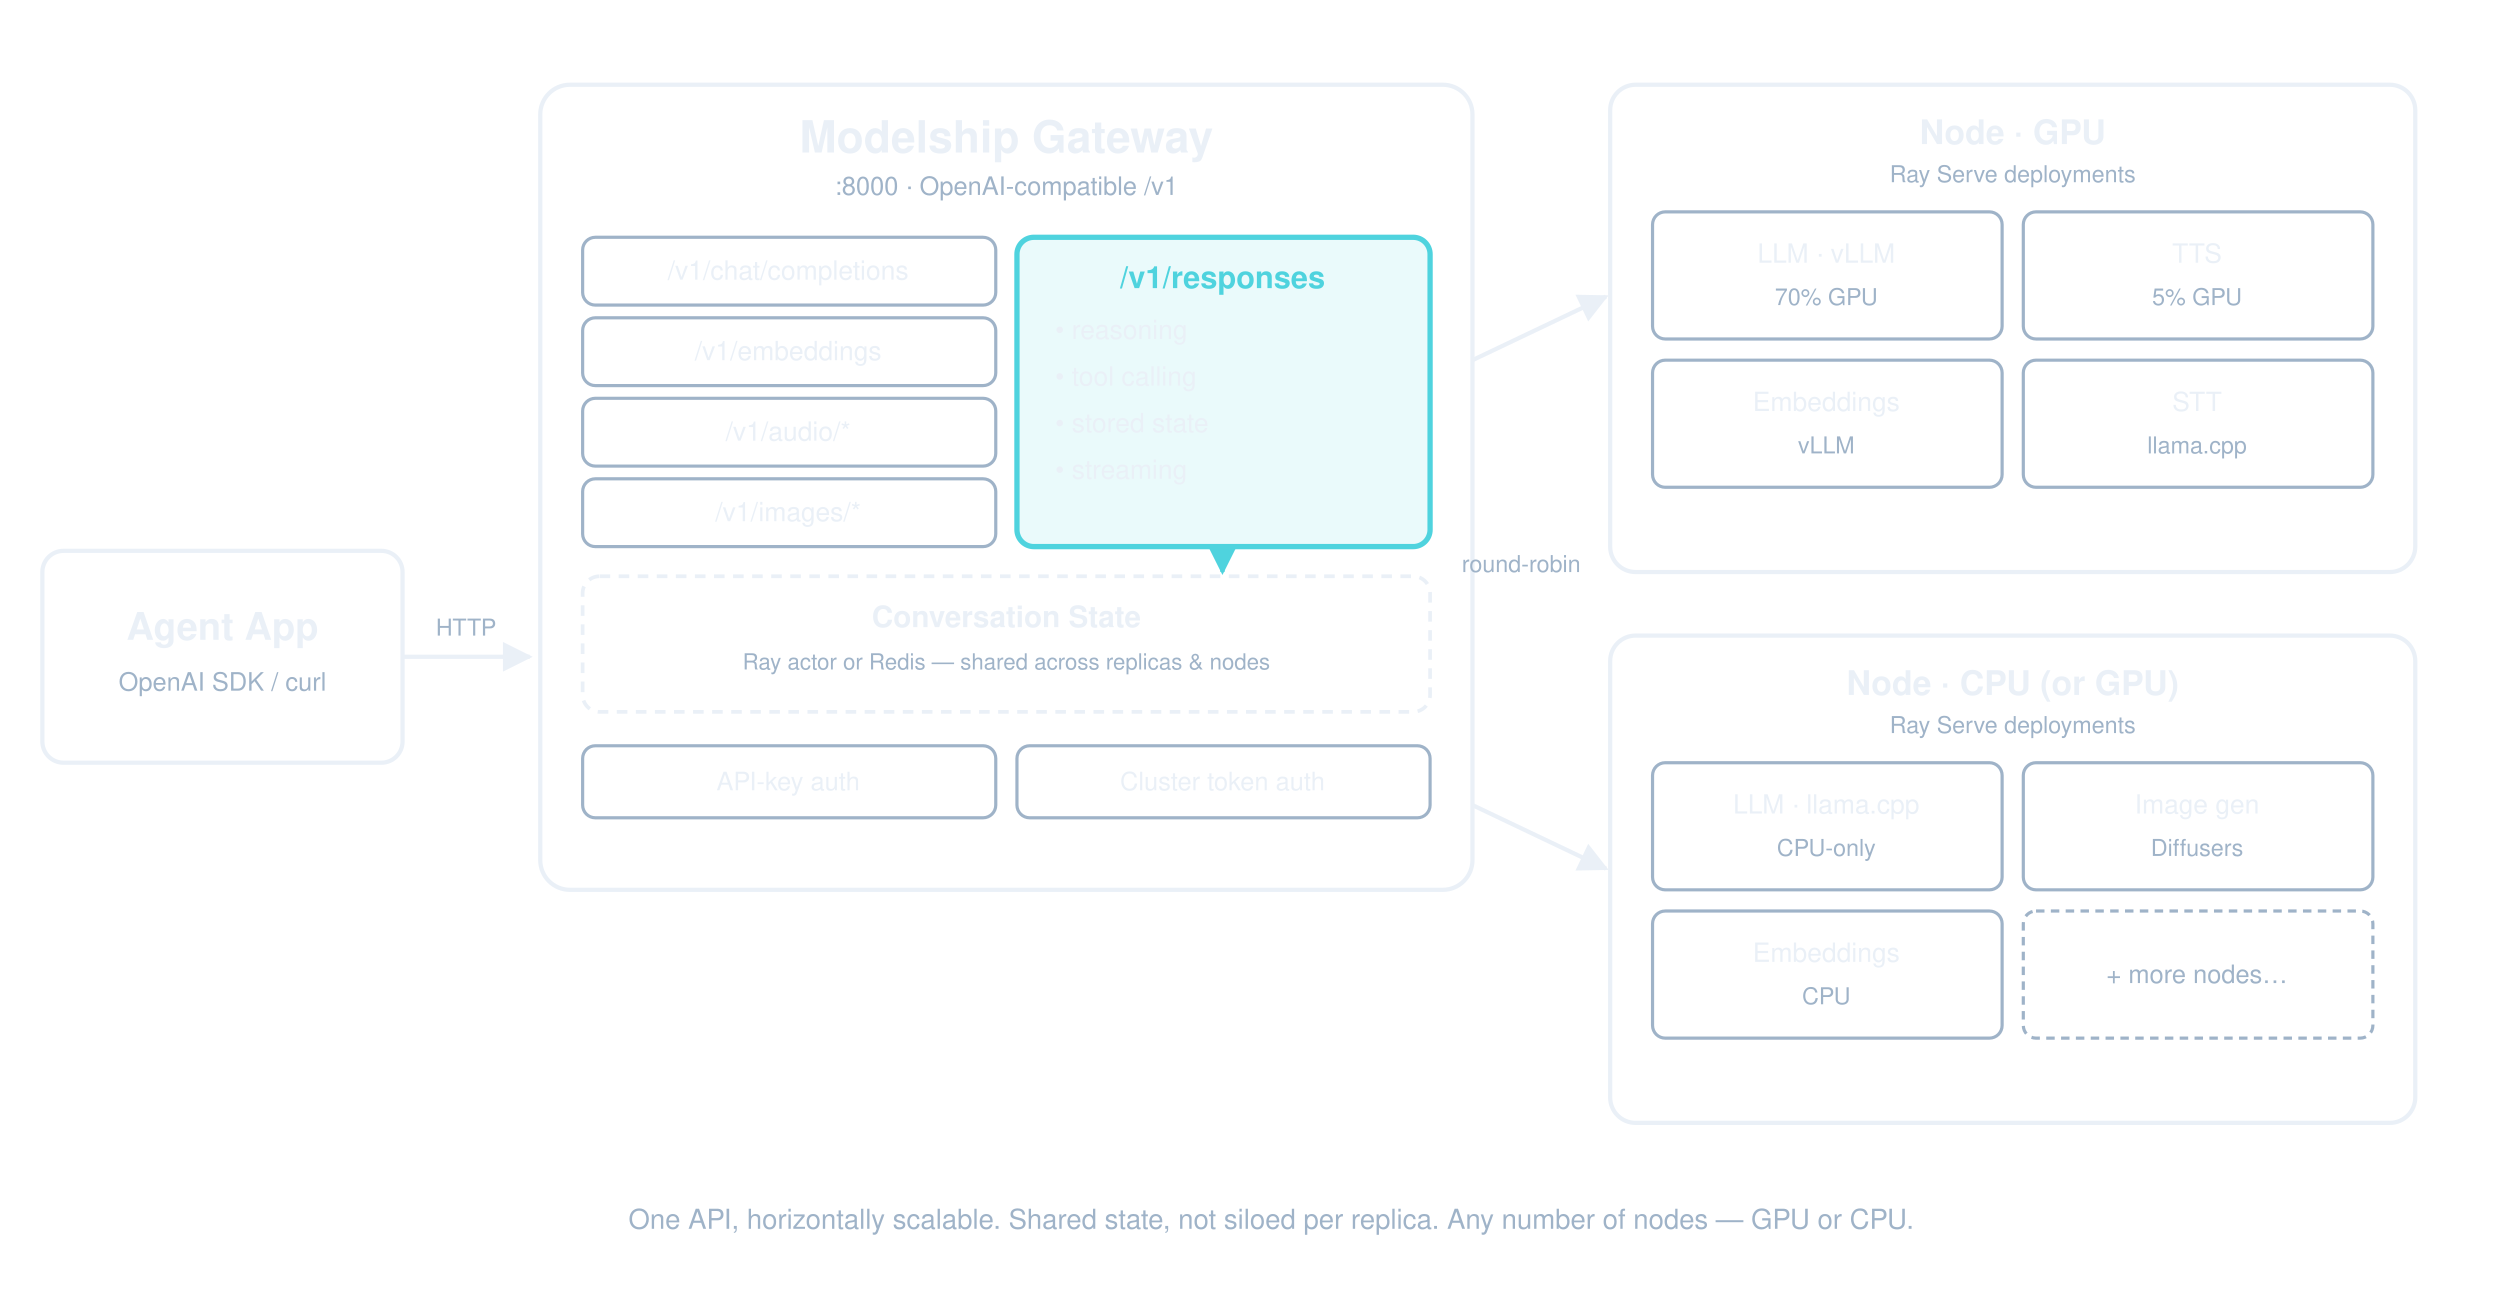
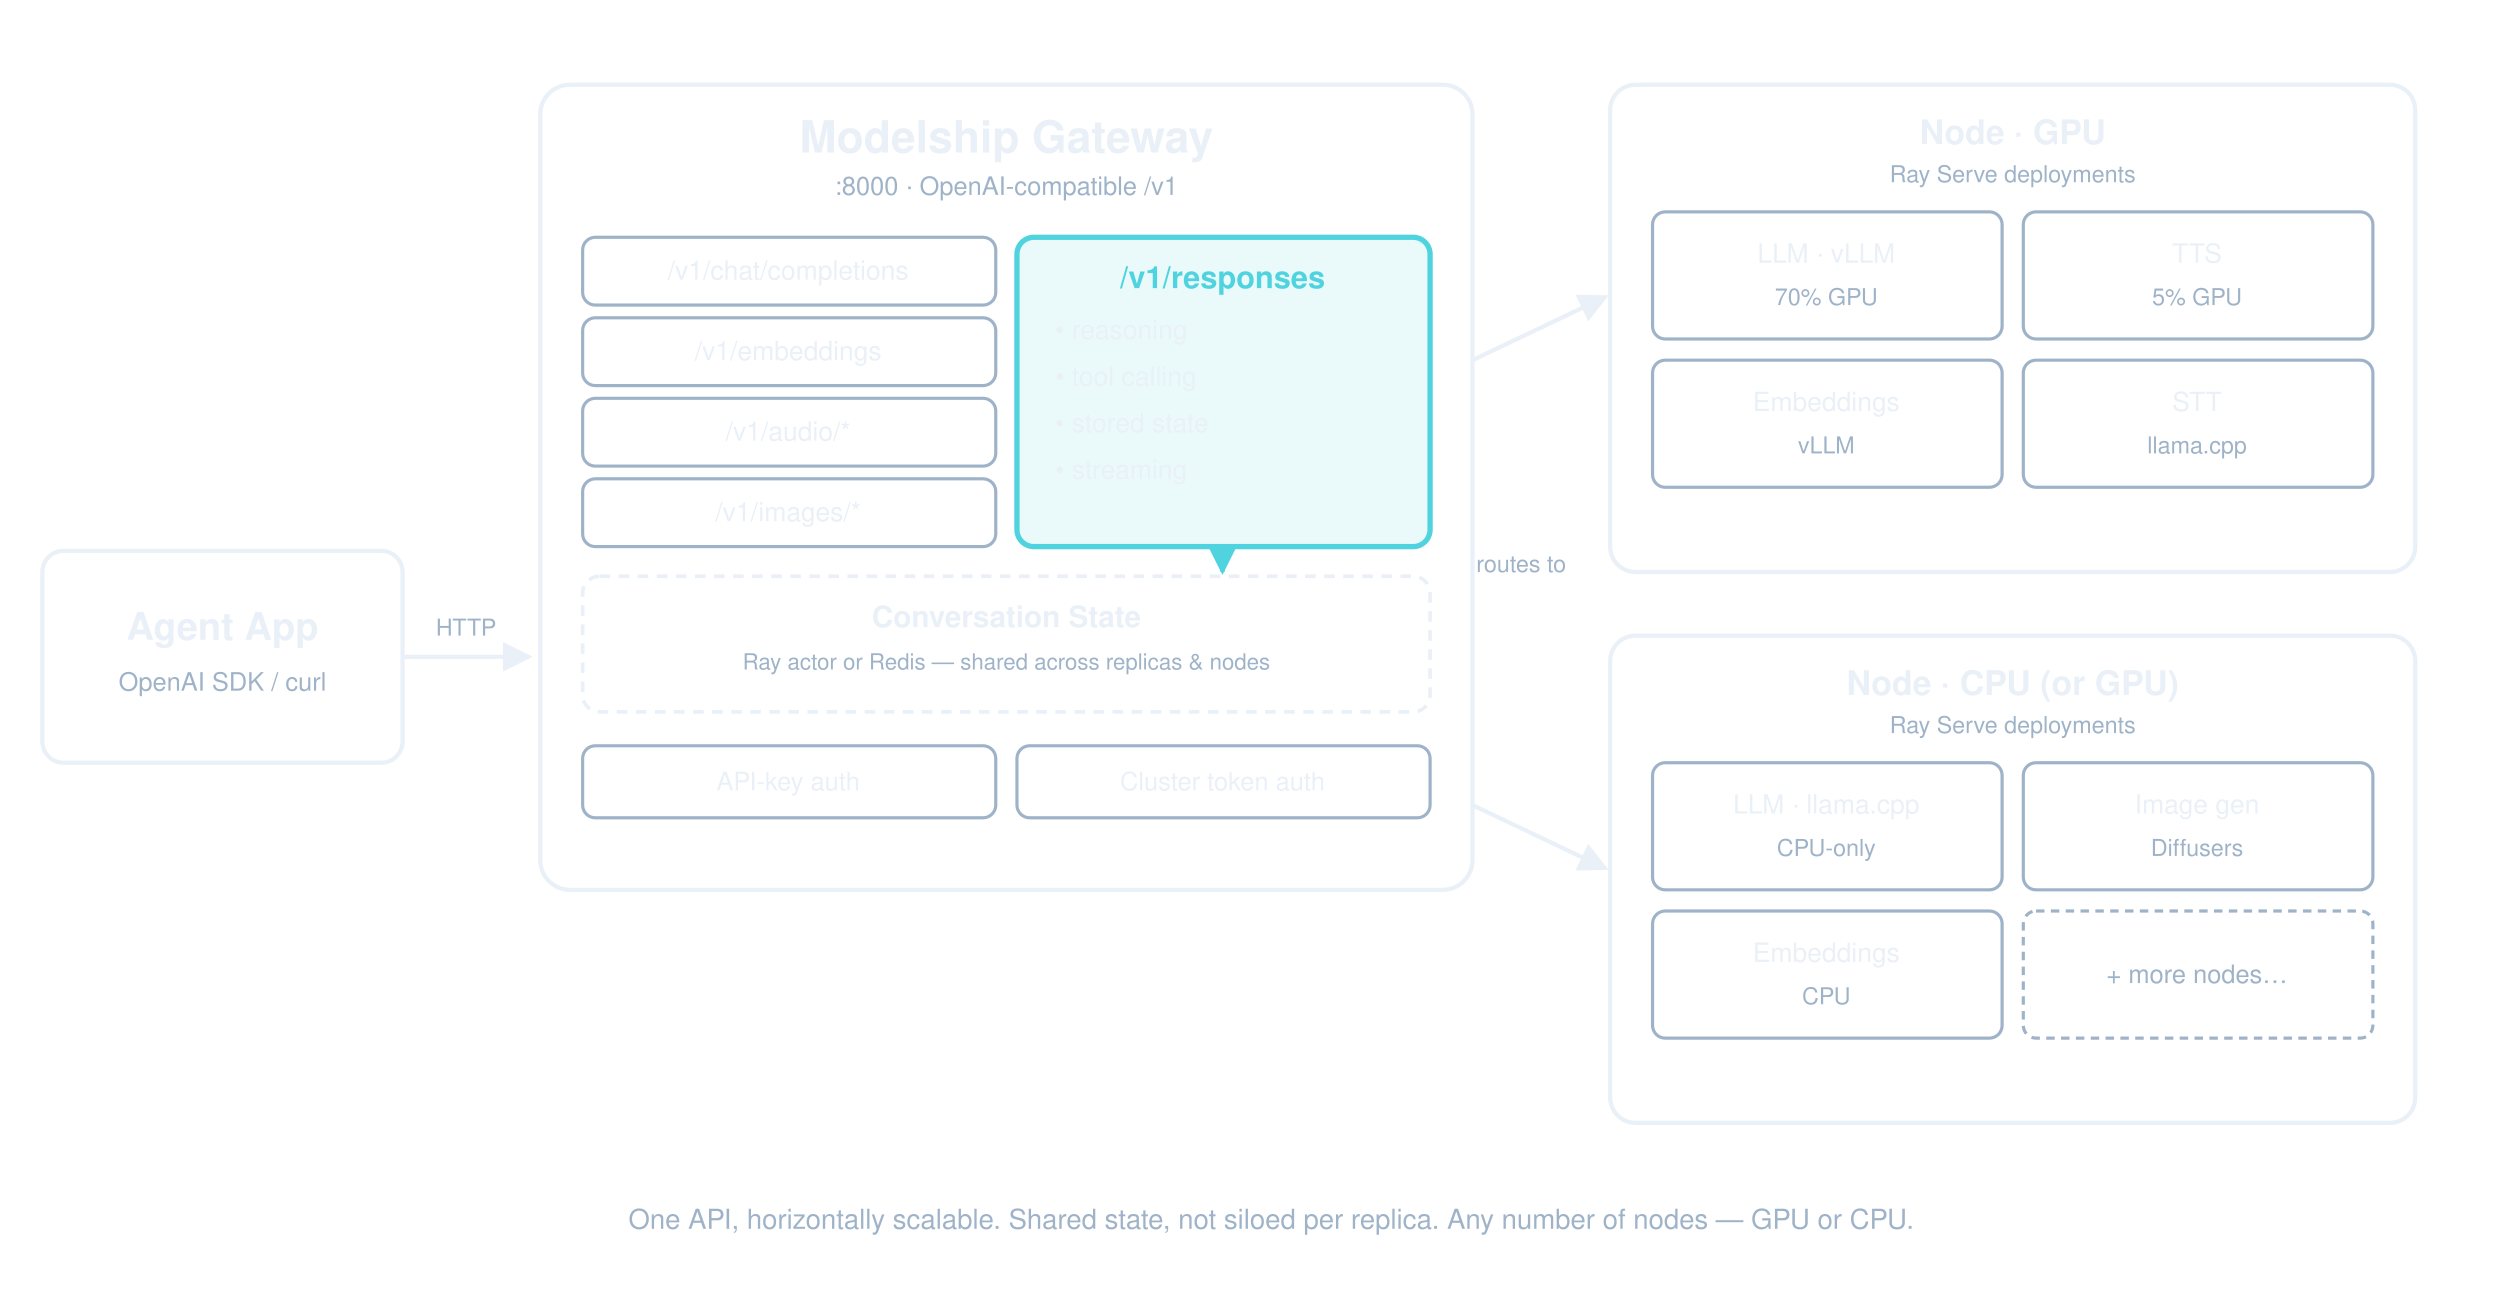
<svg xmlns="http://www.w3.org/2000/svg" viewBox="0 0 1180 620" width="1180" height="620" role="img" aria-label="Modelship architecture diagram" font-family="Helvetica, Arial, sans-serif">
  <defs>
    <marker id="arrow" viewBox="0 0 10 10" refX="9" refY="5" markerWidth="7" markerHeight="7" orient="auto-start-reverse">
      <path d="M0,0 L10,5 L0,10 z" fill="#EAF0F7" />
    </marker>
    <marker id="arrow-accent" viewBox="0 0 10 10" refX="9" refY="5" markerWidth="7" markerHeight="7" orient="auto-start-reverse">
      <path d="M0,0 L10,5 L0,10 z" fill="#4FD3DE" />
    </marker>
  </defs>
  <rect x="20" y="260" width="170" height="100" rx="10" fill="none" stroke="#EAF0F7" stroke-width="2" />
  <text x="105" y="302" text-anchor="middle" font-size="18" font-weight="700" fill="#EAF0F7">Agent App</text>
  <text x="105" y="326" text-anchor="middle" font-size="12" fill="#9FB3C8">OpenAI SDK / curl</text>
  <line x1="190" y1="310" x2="250" y2="310" stroke="#EAF0F7" stroke-width="2" marker-end="url(#arrow)" />
  <text x="220" y="300" text-anchor="middle" font-size="11" fill="#9FB3C8">HTTP</text>
  <rect x="255" y="40" width="440" height="380" rx="14" fill="none" stroke="#EAF0F7" stroke-width="2" />
  <text x="475" y="72" text-anchor="middle" font-size="21" font-weight="700" fill="#EAF0F7">Modelship Gateway</text>
  <text x="475" y="92" text-anchor="middle" font-size="12" fill="#9FB3C8">:8000 · OpenAI-compatible /v1</text>
  <rect x="275" y="112" width="195" height="32" rx="6" fill="none" stroke="#9FB3C8" stroke-width="1.5" />
  <text x="372" y="132" text-anchor="middle" font-size="12.5" fill="#EAF0F7">/v1/chat/completions</text>
  <rect x="275" y="150" width="195" height="32" rx="6" fill="none" stroke="#9FB3C8" stroke-width="1.5" />
  <text x="372" y="170" text-anchor="middle" font-size="12.5" fill="#EAF0F7">/v1/embeddings</text>
  <rect x="275" y="188" width="195" height="32" rx="6" fill="none" stroke="#9FB3C8" stroke-width="1.5" />
  <text x="372" y="208" text-anchor="middle" font-size="12.5" fill="#EAF0F7">/v1/audio/*</text>
  <rect x="275" y="226" width="195" height="32" rx="6" fill="none" stroke="#9FB3C8" stroke-width="1.5" />
  <text x="372" y="246" text-anchor="middle" font-size="12.5" fill="#EAF0F7">/v1/images/*</text>
  <rect x="480" y="112" width="195" height="146" rx="8" fill="#4FD3DE" fill-opacity="0.12" stroke="#4FD3DE" stroke-width="2.5" />
  <text x="577" y="136" text-anchor="middle" font-size="14.5" font-weight="700" fill="#4FD3DE">/v1/responses</text>
  <text x="498" y="160" font-size="12.5" fill="#EAF0F7">• reasoning</text>
  <text x="498" y="182" font-size="12.5" fill="#EAF0F7">• tool calling</text>
  <text x="498" y="204" font-size="12.5" fill="#EAF0F7">• stored state</text>
  <text x="498" y="226" font-size="12.5" fill="#EAF0F7">• streaming</text>
  <line x1="577" y1="258" x2="577" y2="270" stroke="#4FD3DE" stroke-width="2" marker-end="url(#arrow-accent)" />
  <rect x="275" y="272" width="400" height="64" rx="8" fill="none" stroke="#EAF0F7" stroke-width="1.75" stroke-dasharray="5 4" />
  <text x="475" y="296" text-anchor="middle" font-size="14" font-weight="600" fill="#EAF0F7">Conversation State</text>
  <text x="475" y="316" text-anchor="middle" font-size="10.5" fill="#9FB3C8">Ray actor or Redis — shared across replicas &amp; nodes</text>
  <rect x="275" y="352" width="195" height="34" rx="6" fill="none" stroke="#9FB3C8" stroke-width="1.5" />
  <text x="372" y="373" text-anchor="middle" font-size="12" fill="#EAF0F7">API-key auth</text>
  <rect x="480" y="352" width="195" height="34" rx="6" fill="none" stroke="#9FB3C8" stroke-width="1.5" />
  <text x="577" y="373" text-anchor="middle" font-size="12" fill="#EAF0F7">Cluster token auth</text>
  <line x1="695" y1="170" x2="758" y2="140" stroke="#EAF0F7" stroke-width="2" marker-end="url(#arrow)" />
  <line x1="695" y1="380" x2="758" y2="410" stroke="#EAF0F7" stroke-width="2" marker-end="url(#arrow)" />
-   <text x="718" y="270" text-anchor="middle" font-size="11" fill="#9FB3C8">round-robin</text>
+   <text x="718" y="270" text-anchor="middle" font-size="11" fill="#9FB3C8">routes to</text>
  <rect x="760" y="40" width="380" height="230" rx="12" fill="none" stroke="#EAF0F7" stroke-width="2" />
  <text x="950" y="68" text-anchor="middle" font-size="16" font-weight="700" fill="#EAF0F7">Node · GPU</text>
  <text x="950" y="86" text-anchor="middle" font-size="11" fill="#9FB3C8">Ray Serve deployments</text>
  <rect x="780" y="100" width="165" height="60" rx="6" fill="none" stroke="#9FB3C8" stroke-width="1.5" />
  <text x="862" y="124" text-anchor="middle" font-size="12.5" fill="#EAF0F7">LLM · vLLM</text>
  <text x="862" y="144" text-anchor="middle" font-size="11" fill="#9FB3C8">70% GPU</text>
  <rect x="955" y="100" width="165" height="60" rx="6" fill="none" stroke="#9FB3C8" stroke-width="1.5" />
  <text x="1037" y="124" text-anchor="middle" font-size="12.5" fill="#EAF0F7">TTS</text>
  <text x="1037" y="144" text-anchor="middle" font-size="11" fill="#9FB3C8">5% GPU</text>
  <rect x="780" y="170" width="165" height="60" rx="6" fill="none" stroke="#9FB3C8" stroke-width="1.5" />
  <text x="862" y="194" text-anchor="middle" font-size="12.5" fill="#EAF0F7">Embeddings</text>
  <text x="862" y="214" text-anchor="middle" font-size="11" fill="#9FB3C8">vLLM</text>
  <rect x="955" y="170" width="165" height="60" rx="6" fill="none" stroke="#9FB3C8" stroke-width="1.5" />
  <text x="1037" y="194" text-anchor="middle" font-size="12.5" fill="#EAF0F7">STT</text>
  <text x="1037" y="214" text-anchor="middle" font-size="11" fill="#9FB3C8">llama.cpp</text>
  <rect x="760" y="300" width="380" height="230" rx="12" fill="none" stroke="#EAF0F7" stroke-width="2" />
  <text x="950" y="328" text-anchor="middle" font-size="16" font-weight="700" fill="#EAF0F7">Node · CPU (or GPU)</text>
  <text x="950" y="346" text-anchor="middle" font-size="11" fill="#9FB3C8">Ray Serve deployments</text>
  <rect x="780" y="360" width="165" height="60" rx="6" fill="none" stroke="#9FB3C8" stroke-width="1.5" />
  <text x="862" y="384" text-anchor="middle" font-size="12.5" fill="#EAF0F7">LLM · llama.cpp</text>
  <text x="862" y="404" text-anchor="middle" font-size="11" fill="#9FB3C8">CPU-only</text>
  <rect x="955" y="360" width="165" height="60" rx="6" fill="none" stroke="#9FB3C8" stroke-width="1.5" />
  <text x="1037" y="384" text-anchor="middle" font-size="12.5" fill="#EAF0F7">Image gen</text>
  <text x="1037" y="404" text-anchor="middle" font-size="11" fill="#9FB3C8">Diffusers</text>
  <rect x="780" y="430" width="165" height="60" rx="6" fill="none" stroke="#9FB3C8" stroke-width="1.5" />
  <text x="862" y="454" text-anchor="middle" font-size="12.5" fill="#EAF0F7">Embeddings</text>
  <text x="862" y="474" text-anchor="middle" font-size="11" fill="#9FB3C8">CPU</text>
  <rect x="955" y="430" width="165" height="60" rx="6" fill="none" stroke="#9FB3C8" stroke-width="1.5" stroke-dasharray="4 3" />
  <text x="1037" y="464" text-anchor="middle" font-size="12" fill="#9FB3C8">+ more nodes…</text>
  <text x="600" y="580" text-anchor="middle" font-size="13" fill="#9FB3C8">One API, horizontally scalable. Shared state, not siloed per replica. Any number of nodes — GPU or CPU.</text>
</svg>
